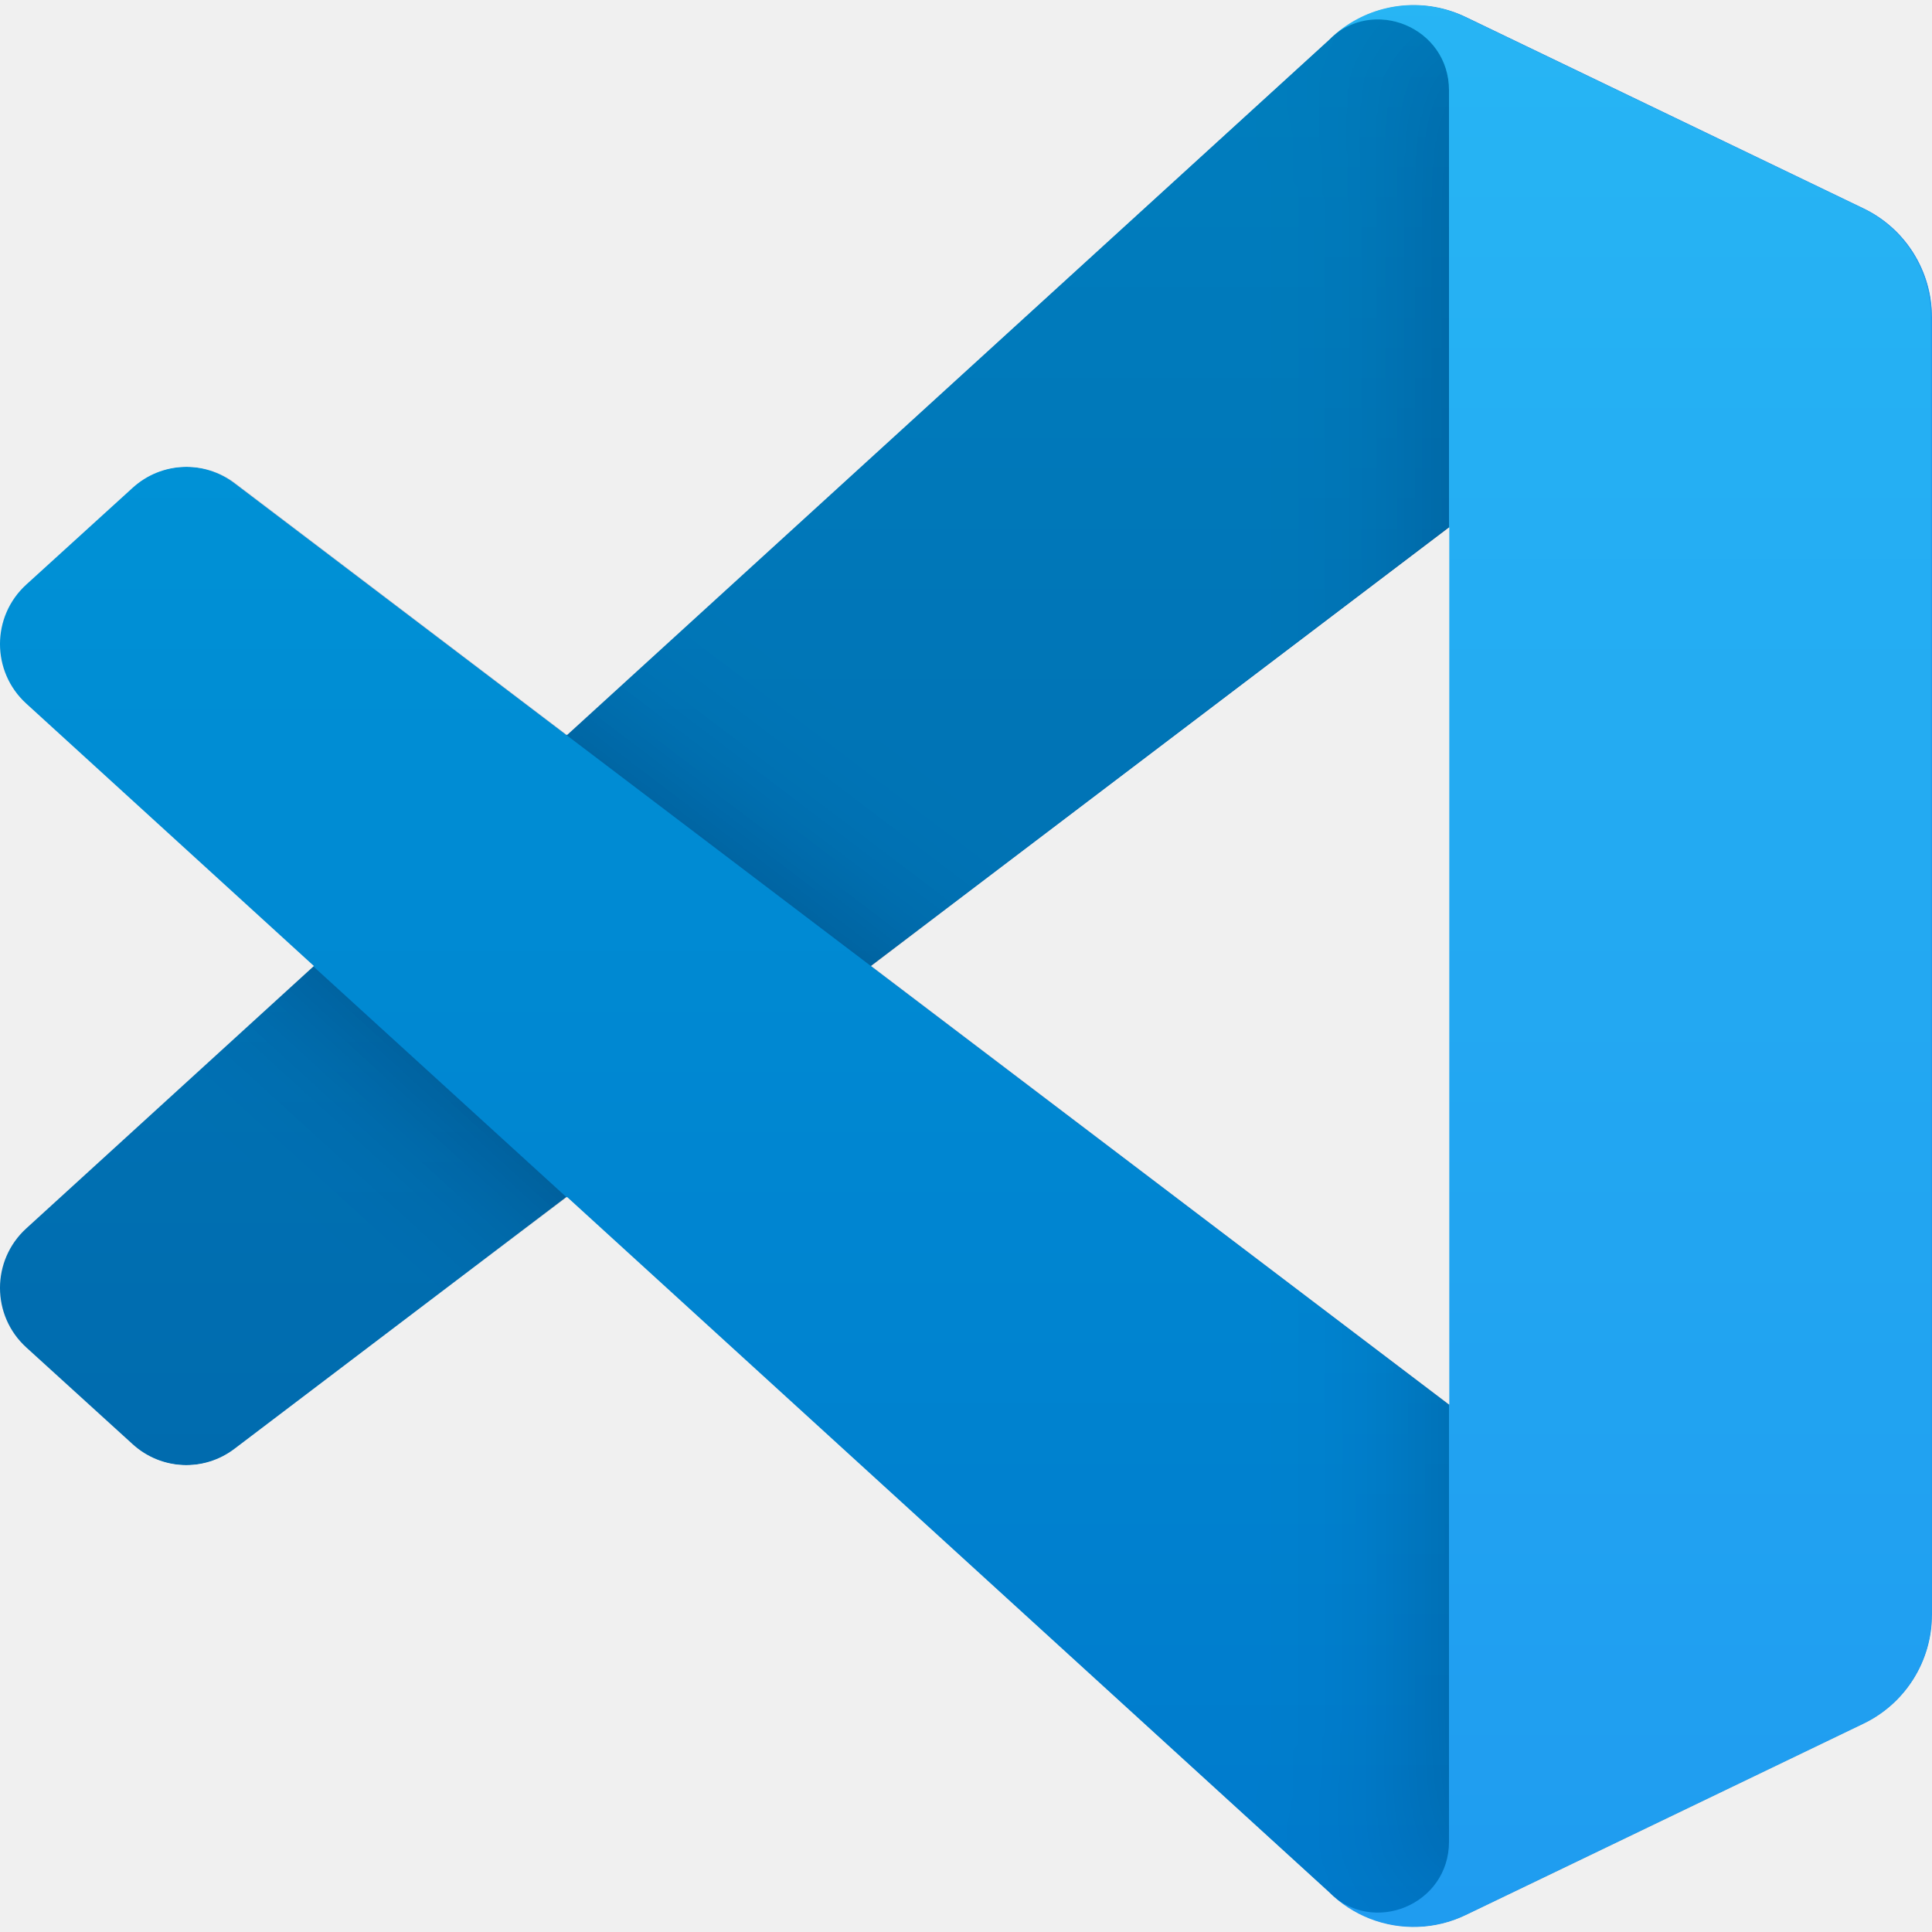
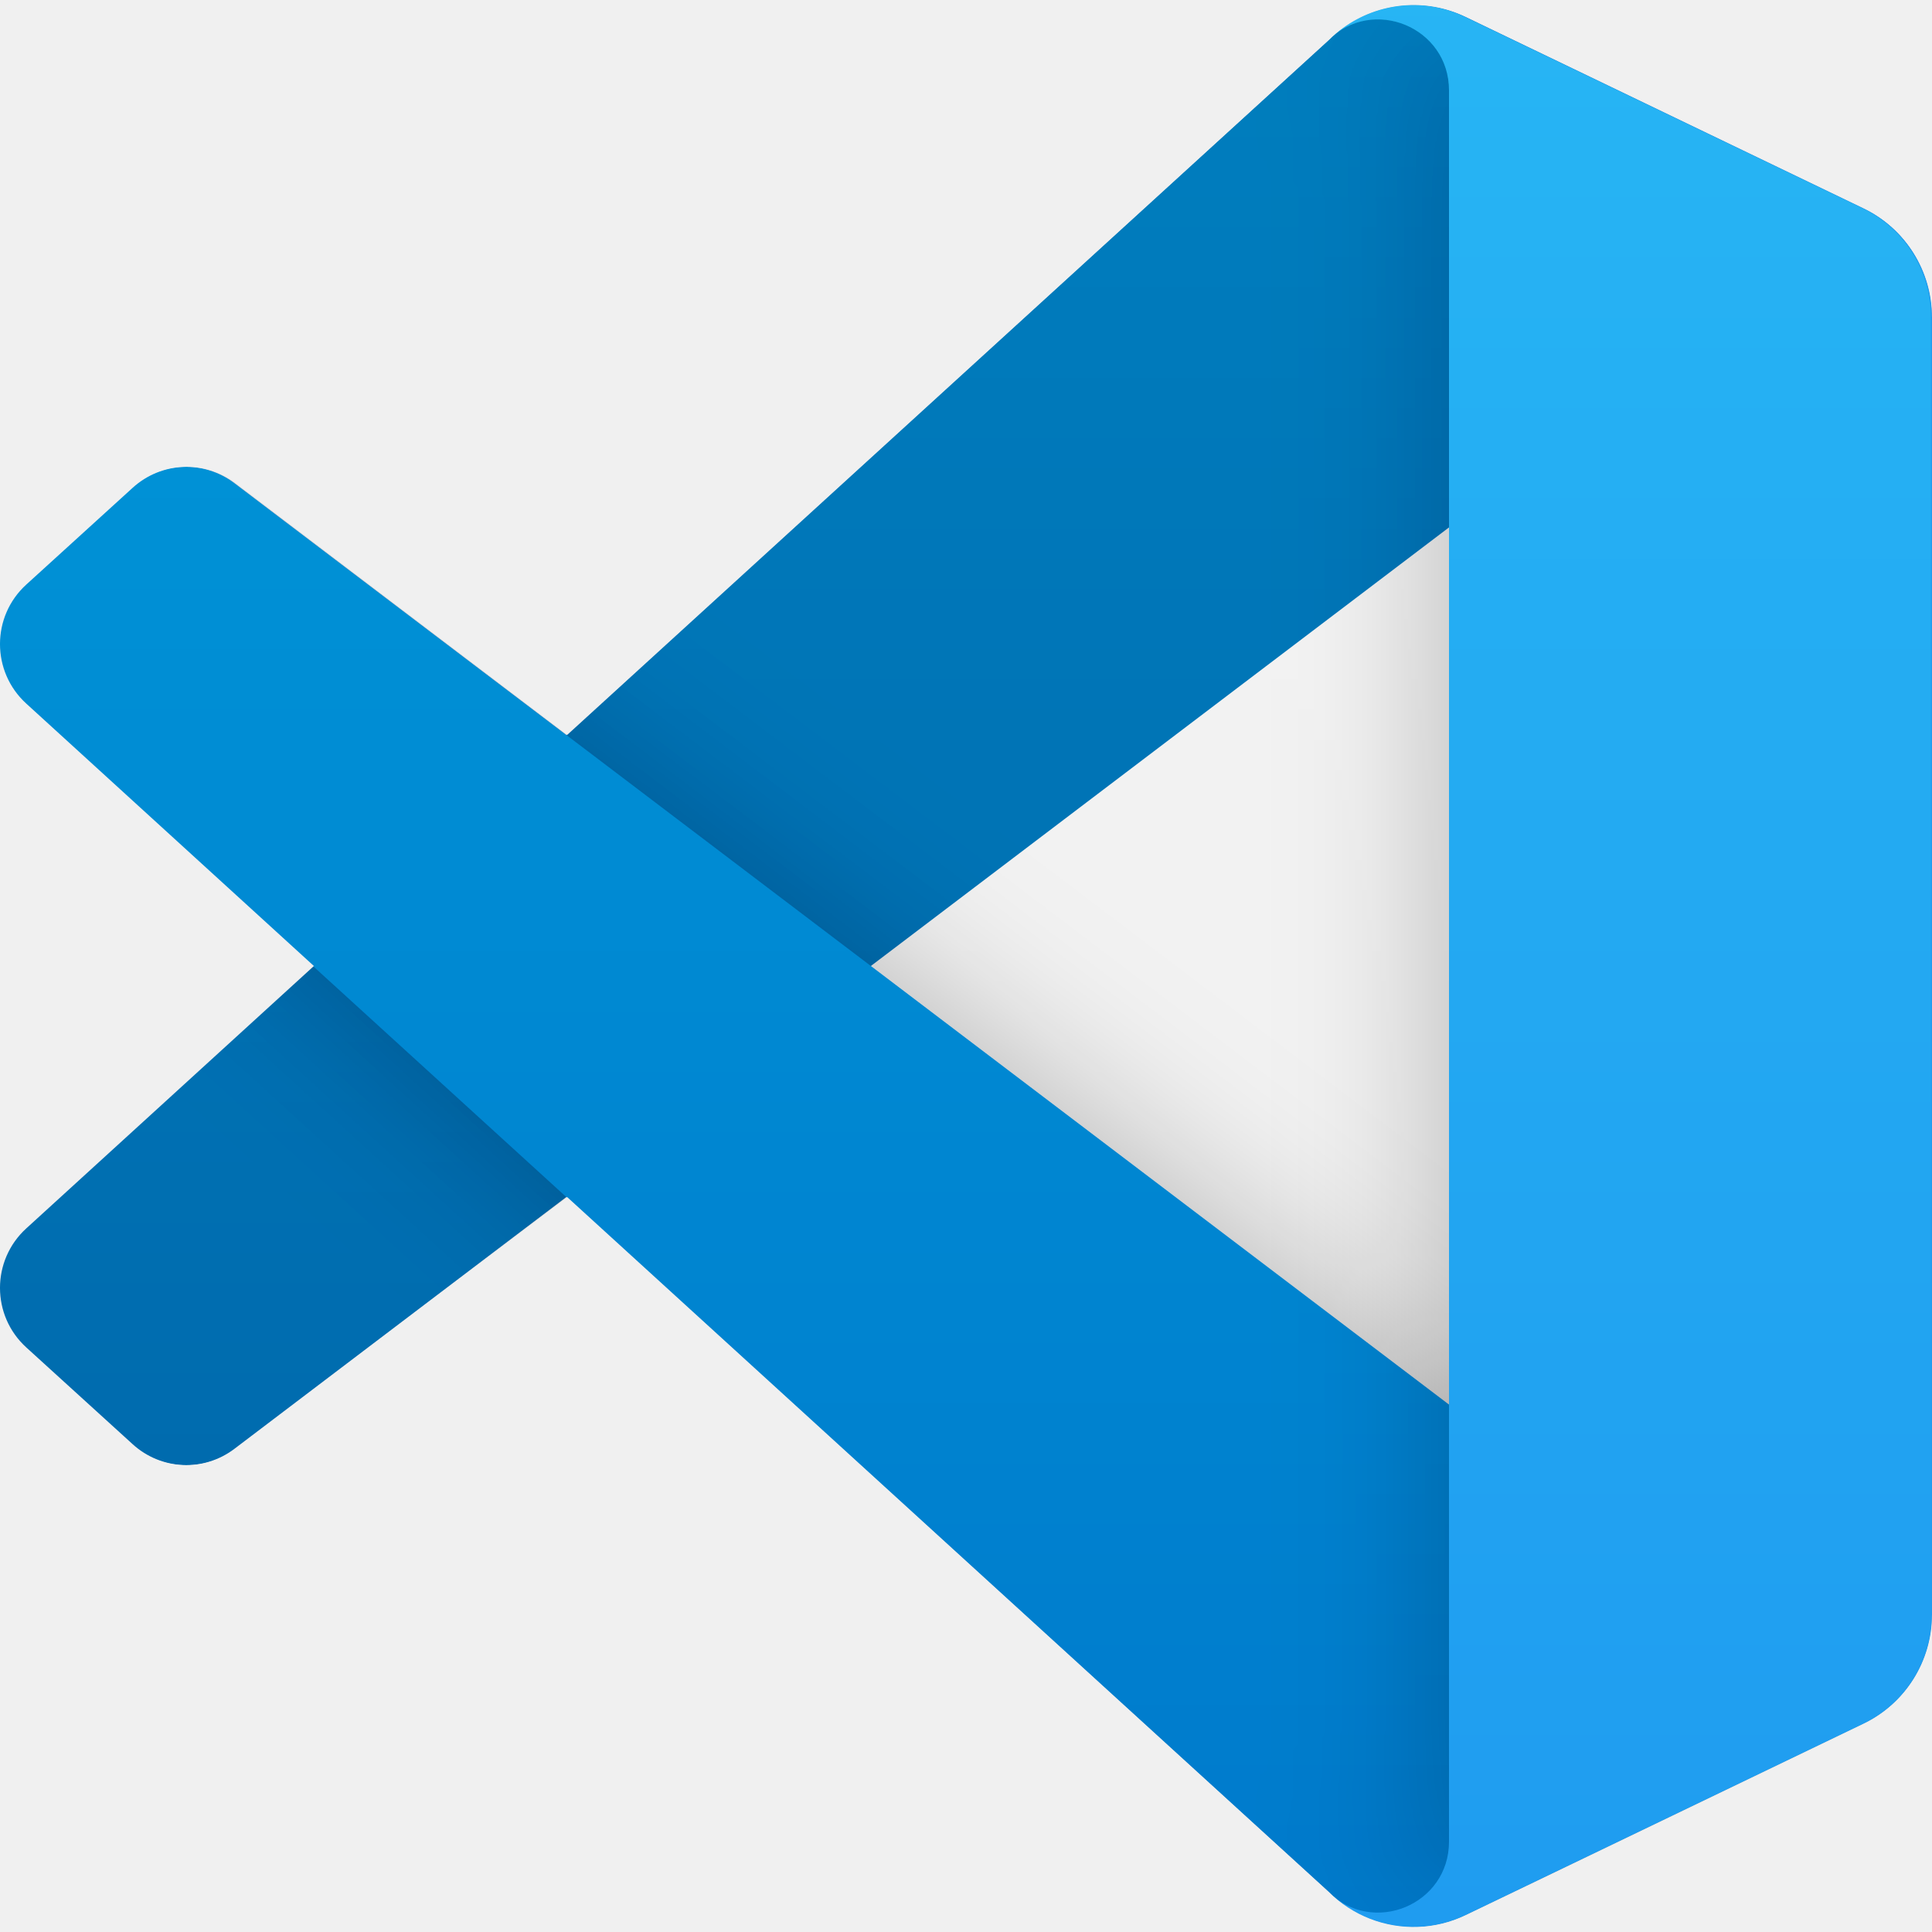
<svg xmlns="http://www.w3.org/2000/svg" viewBox="0 0 100 100" fill="none">
  <mask id="mask0" mask-type="alpha" maskUnits="userSpaceOnUse" x="0" y="0" width="100" height="100">
-     <path fill-rule="evenodd" clip-rule="evenodd" d="M70.912 99.317C72.487 99.931 74.283 99.891 75.873 99.126L96.461 89.22C98.624 88.179 100 85.989 100 83.587V16.413C100 14.011 98.624 11.822 96.461 10.781L75.873 0.874C73.786 -0.13 71.345 0.116 69.513 1.447C69.252 1.637 69.003 1.849 68.769 2.083L29.355 38.041L12.187 25.01C10.589 23.797 8.354 23.896 6.869 25.246L1.363 30.255C-0.453 31.906 -0.455 34.763 1.359 36.417L16.247 50L1.359 63.583C-0.455 65.237 -0.453 68.094 1.363 69.745L6.869 74.754C8.354 76.104 10.589 76.204 12.187 74.99L29.355 61.959L68.769 97.917C69.392 98.541 70.125 99.01 70.912 99.317ZM75.015 27.299L45.109 50L75.015 72.701V27.299Z" fill="white" />
+     <path fillRule="evenodd" clipRule="evenodd" d="M70.912 99.317C72.487 99.931 74.283 99.891 75.873 99.126L96.461 89.22C98.624 88.179 100 85.989 100 83.587V16.413C100 14.011 98.624 11.822 96.461 10.781L75.873 0.874C73.786 -0.13 71.345 0.116 69.513 1.447C69.252 1.637 69.003 1.849 68.769 2.083L29.355 38.041L12.187 25.01C10.589 23.797 8.354 23.896 6.869 25.246L1.363 30.255C-0.453 31.906 -0.455 34.763 1.359 36.417L16.247 50L1.359 63.583C-0.455 65.237 -0.453 68.094 1.363 69.745L6.869 74.754C8.354 76.104 10.589 76.204 12.187 74.99L29.355 61.959L68.769 97.917C69.392 98.541 70.125 99.01 70.912 99.317ZM75.015 27.299L45.109 50L75.015 72.701V27.299Z" fill="white" />
  </mask>
  <g mask="url(#mask0)">
    <path d="M96.461 10.796L75.857 0.876C73.472 -0.273 70.622 0.212 68.75 2.083L1.299 63.583C-0.516 65.237 -0.514 68.094 1.303 69.745L6.813 74.754C8.298 76.104 10.535 76.204 12.134 74.99L93.361 13.37C96.086 11.303 100 13.246 100 16.667V16.427C100 14.027 98.625 11.838 96.461 10.796Z" fill="#0065A9" />
    <g filter="url(#filter0_d)">
      <path d="M96.461 89.204L75.857 99.124C73.472 100.273 70.622 99.788 68.75 97.917L1.299 36.417C-0.516 34.763 -0.514 31.906 1.303 30.255L6.813 25.246C8.298 23.896 10.535 23.796 12.134 25.009L93.361 86.63C96.086 88.697 100 86.754 100 83.333V83.573C100 85.974 98.625 88.162 96.461 89.204Z" fill="#007ACC" />
    </g>
    <g filter="url(#filter1_d)">
      <path d="M75.858 99.126C73.472 100.274 70.622 99.788 68.75 97.917C71.056 100.223 75 98.59 75 95.328V4.672C75 1.41 71.056 -0.223 68.75 2.083C70.622 0.211 73.472 -0.274 75.858 0.874L96.459 10.781C98.623 11.822 100 14.011 100 16.413V83.587C100 85.989 98.623 88.179 96.459 89.22L75.858 99.126Z" fill="#1F9CF0" />
    </g>
    <g style="mix-blend-mode:overlay" opacity="0.25">
-       <path fill-rule="evenodd" clip-rule="evenodd" d="M70.851 99.317C72.426 99.931 74.222 99.891 75.812 99.126L96.4 89.22C98.563 88.179 99.939 85.989 99.939 83.587V16.413C99.939 14.011 98.564 11.822 96.4 10.781L75.812 0.874C73.725 -0.13 71.284 0.116 69.453 1.447C69.191 1.637 68.942 1.849 68.708 2.083L29.294 38.041L12.126 25.01C10.528 23.796 8.293 23.896 6.809 25.246L1.302 30.255C-0.513 31.906 -0.515 34.763 1.298 36.417L16.186 50L1.298 63.583C-0.515 65.237 -0.513 68.094 1.302 69.745L6.809 74.754C8.293 76.104 10.528 76.204 12.126 74.99L29.294 61.959L68.708 97.917C69.332 98.54 70.064 99.01 70.851 99.317ZM74.954 27.299L45.048 50L74.954 72.701V27.299Z" fill="url(#paint0_linear)" />
+       <path fillRule="evenodd" clipRule="evenodd" d="M70.851 99.317C72.426 99.931 74.222 99.891 75.812 99.126L96.4 89.22C98.563 88.179 99.939 85.989 99.939 83.587V16.413C99.939 14.011 98.564 11.822 96.4 10.781L75.812 0.874C73.725 -0.13 71.284 0.116 69.453 1.447C69.191 1.637 68.942 1.849 68.708 2.083L29.294 38.041L12.126 25.01C10.528 23.796 8.293 23.896 6.809 25.246L1.302 30.255C-0.513 31.906 -0.515 34.763 1.298 36.417L16.186 50L1.298 63.583C-0.515 65.237 -0.513 68.094 1.302 69.745L6.809 74.754C8.293 76.104 10.528 76.204 12.126 74.99L29.294 61.959L68.708 97.917C69.332 98.54 70.064 99.01 70.851 99.317ZM74.954 27.299L45.048 50L74.954 72.701V27.299Z" fill="url(#paint0_linear)" />
    </g>
  </g>
  <defs>
    <filter id="filter0_d" x="-8.394" y="15.829" width="116.727" height="92.246" filterUnits="userSpaceOnUse" color-interpolation-filters="sRGB">
      <feFlood flood-opacity="0" result="BackgroundImageFix" />
      <feColorMatrix in="SourceAlpha" type="matrix" values="0 0 0 0 0 0 0 0 0 0 0 0 0 0 0 0 0 0 127 0" />
      <feOffset />
      <feGaussianBlur stdDeviation="4.167" />
      <feColorMatrix type="matrix" values="0 0 0 0 0 0 0 0 0 0 0 0 0 0 0 0 0 0 0.25 0" />
      <feBlend mode="overlay" in2="BackgroundImageFix" result="effect1_dropShadow" />
      <feBlend mode="normal" in="SourceGraphic" in2="effect1_dropShadow" result="shape" />
    </filter>
    <filter id="filter1_d" x="60.417" y="-8.076" width="47.917" height="116.151" filterUnits="userSpaceOnUse" color-interpolation-filters="sRGB">
      <feFlood flood-opacity="0" result="BackgroundImageFix" />
      <feColorMatrix in="SourceAlpha" type="matrix" values="0 0 0 0 0 0 0 0 0 0 0 0 0 0 0 0 0 0 127 0" />
      <feOffset />
      <feGaussianBlur stdDeviation="4.167" />
      <feColorMatrix type="matrix" values="0 0 0 0 0 0 0 0 0 0 0 0 0 0 0 0 0 0 0.25 0" />
      <feBlend mode="overlay" in2="BackgroundImageFix" result="effect1_dropShadow" />
      <feBlend mode="normal" in="SourceGraphic" in2="effect1_dropShadow" result="shape" />
    </filter>
    <linearGradient id="paint0_linear" x1="49.939" y1="0.258" x2="49.939" y2="99.742" gradientUnits="userSpaceOnUse">
      <stop stop-color="white" />
      <stop offset="1" stop-color="white" stop-opacity="0" />
    </linearGradient>
  </defs>
</svg>
